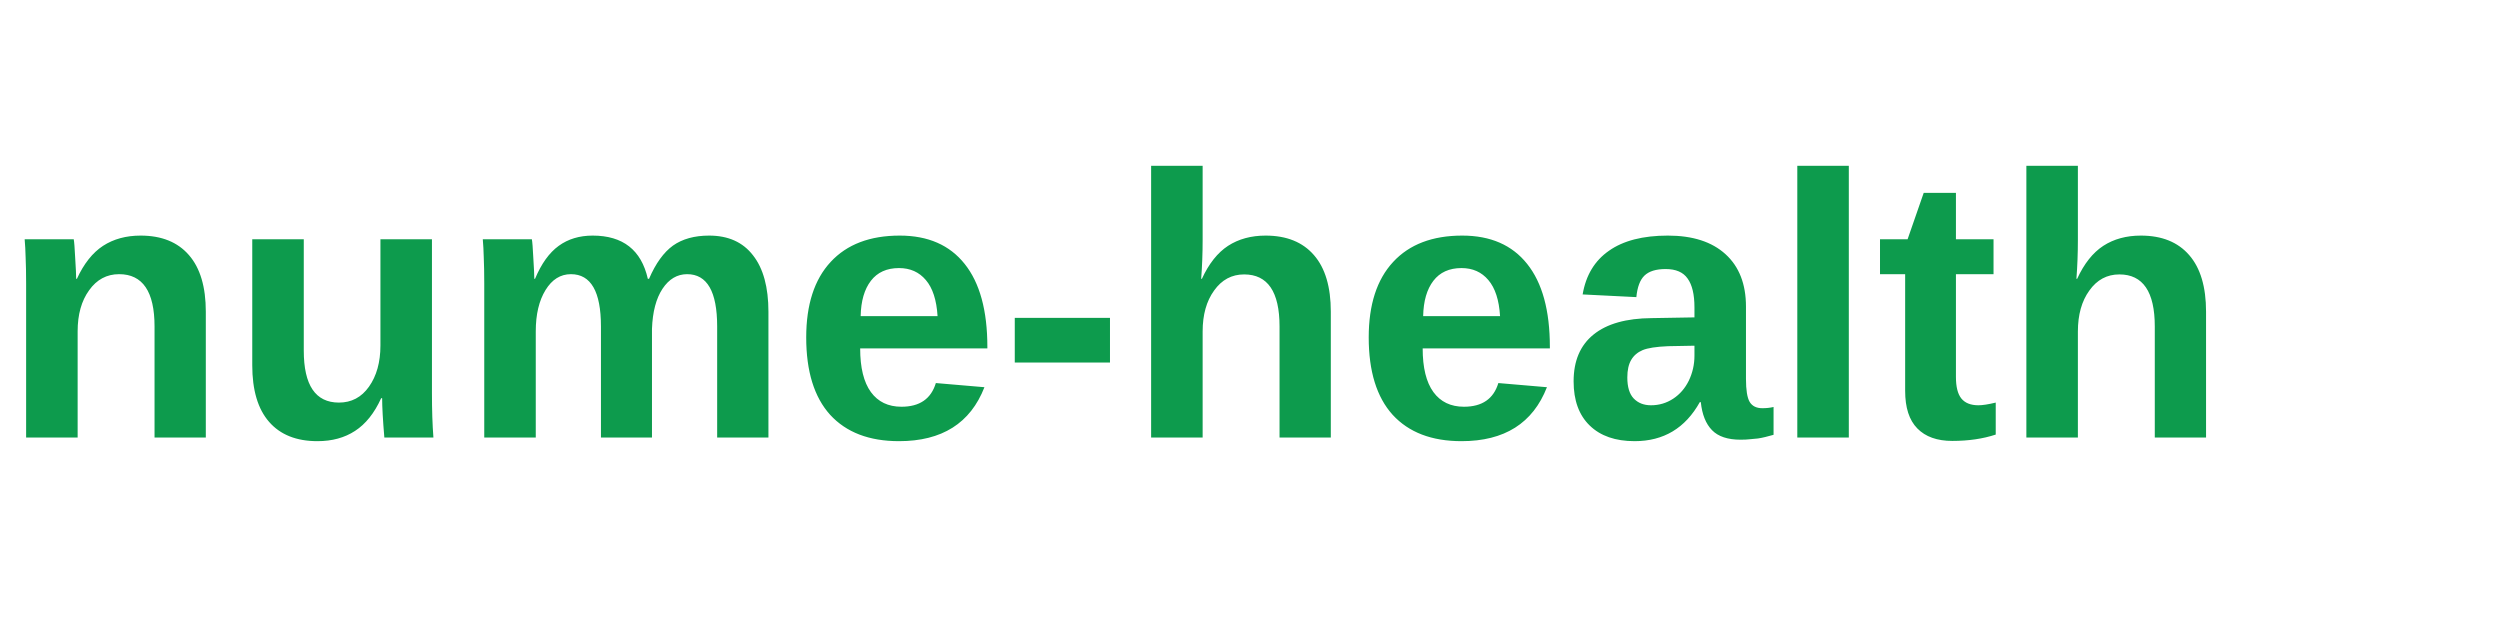
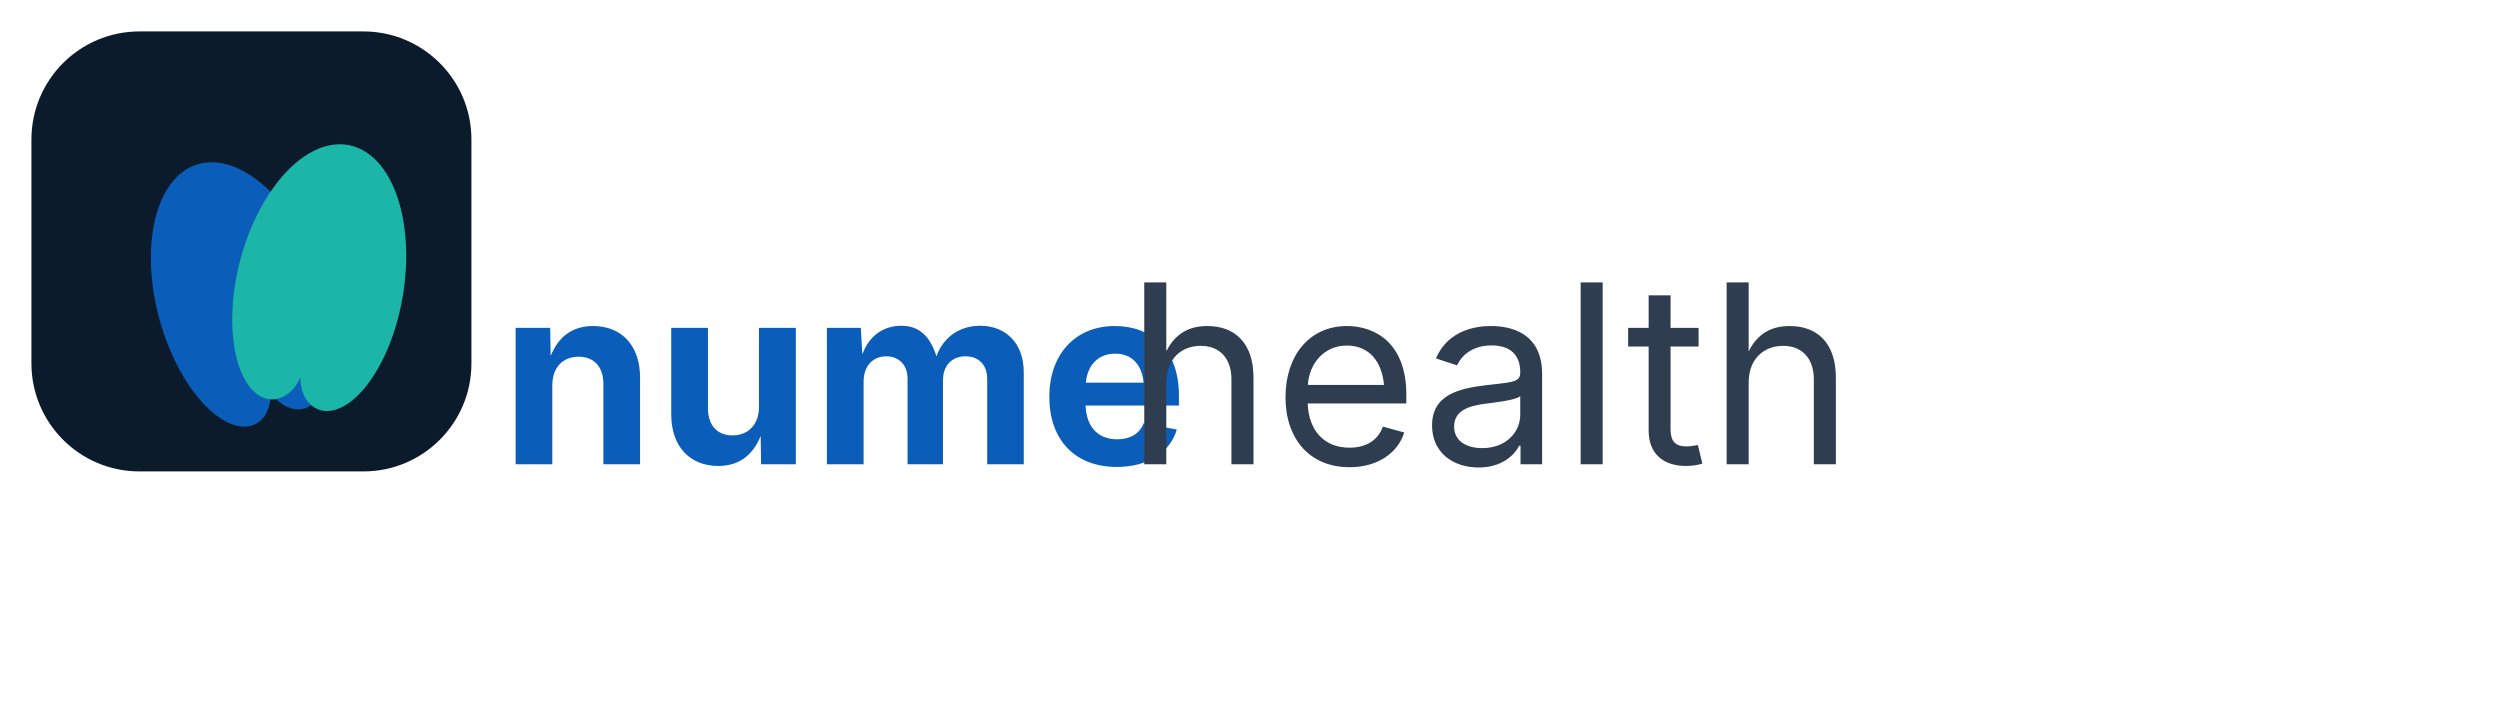
- <svg xmlns="http://www.w3.org/2000/svg" width="160" height="40" viewBox="0 0 160 40">
-   <text x="0" y="28" font-family="Arial, sans-serif" font-size="24" font-weight="bold" fill="#0D9B4D">nume-health</text>
+ <svg xmlns="http://www.w3.org/2000/svg" width="280" height="80" viewBox="0 0 280 80">
+   <defs>
+     <g id="mark" transform="scale(0.11) translate(32,32)">
+       <rect width="448" height="448" rx="110" fill="#0B1B2B" />
+       <path fill="#0A5DB8" d="M180.22 384.08L177.6 381.53 174.99 378.8 172.37 375.91 169.76 372.84 167.17 369.61 164.59 366.22 162.04 362.67 159.52 358.96 157.04 355.1 154.6 351.09 152.2 346.94 149.86 342.65 147.57 338.23 145.35 333.68 143.2 329.01 141.12 324.22 139.12 319.33 137.21 314.34 135.38 309.26 133.65 304.1 132.02 298.86 130.5 293.55 129.08 288.19 127.77 282.78 126.58 277.32 125.52 271.84 124.57 266.34 123.75 260.83 123.06 255.32 122.5 249.81 122.08 244.33 121.79 238.87 121.65 233.46 121.64 228.09 121.78 222.78 122.06 217.55 122.48 212.39 123.04 207.32 123.76 202.35 124.61 197.49 125.61 192.74 126.75 188.12 128.04 183.64 129.46 179.3 131.02 175.11 132.72 171.09 134.56 167.23 136.52 163.55 138.62 160.06 140.84 156.75 143.18 153.64 145.65 150.73 148.22 148.03 150.91 145.54 153.71 143.28 156.6 141.23 159.6 139.41 162.68 137.82 165.85 136.46 169.11 135.34 172.43 134.45 175.83 133.81 179.29 133.4 182.81 133.23 186.38 133.31 190 133.62 193.65 134.17 197.34 134.96 201.06 135.98 204.79 137.23 208.54 138.72 212.29 140.43 216.04 142.36 219.79 144.51 223.52 146.87 227.24 149.44 230.93 152.22 234.58 155.19 238.2 158.35 241.78 161.69 245.3 165.21 248.77 168.89 252.17 172.74 255.51 176.74 258.78 180.89 261.97 185.17 265.08 189.57 268.1 194.1 271.03 198.73 273.86 203.47 276.6 208.29 279.23 213.2 281.75 218.17 284.16 223.21 286.46 228.3 288.64 233.42 290.71 238.59 292.65 243.77 294.48 248.96 296.18 254.16 297.75 259.35 299.2 264.52 300.52 269.67 301.71 274.78 302.78 279.85 303.72 284.87 304.54 289.82 305.22 294.71 305.79 299.52 306.23 304.24 306.55 308.87 306.75 313.41 306.83 317.84 306.8 322.15 306.65 326.35 306.4 330.42 306.03 334.37 305.57 338.18 305 341.85 304.34 345.39 303.59 348.77 302.75 352.01 301.82 355.1 300.82 358.03 299.74 360.81 298.58 363.43 297.37 365.89 296.09 368.2 294.75 370.34 293.36 372.33 291.93 374.17 290.45 375.84 288.94 377.37 287.39 378.74 285.82 379.96 284.22 381.03 282.61 381.96 280.98 382.75 279.35 383.4 277.72 383.92 276.08 384.32 274.45 384.59 272.83 384.74 271.23 384.78 269.64 384.71 268.08 384.54 266.55 384.28 265.04 383.93 263.56 383.49 262.13 382.98 260.73 382.4 259.37 381.75 258.06 381.05 256.8 380.3 255.58 379.51 254.42 378.68 253.3 377.82 252.25 376.94 251.24 376.05 250.3 375.14 249.41 374.24 248.58 373.33 247.8 372.44 247.08 371.57 246.42 370.71 245.82 369.89 245.27 369.1 244.78 368.34 244.34 367.63 243.95 366.97 243.61 366.37 243.32 365.82 243.08 365.33 242.88 364.91 242.72 364.55 242.61 364.27 242.52 364.06 242.47 363.92 242.45 363.86 242.46 363.88 242.49 363.98 242.54 364.16 242.6 364.42 242.68 364.76 242.76 365.18 242.85 365.68 242.94 366.26 243.03 366.91 243.11 367.63 243.18 368.43 243.23 369.3 243.26 370.23 243.27 371.22 243.25 372.27 243.2 373.38 243.12 374.53 243 375.73 242.83 376.97 242.62 378.24 242.37 379.54 242.05 380.87 241.69 382.21 241.26 383.56 240.78 384.92 240.23 386.27 239.61 387.61 238.93 388.94 238.18 390.25 237.35 391.53 236.45 392.77 235.48 393.96 234.43 395.11 233.3 396.19 232.1 397.22 230.81 398.16 229.45 399.04 228.02 399.82 226.5 400.51 224.91 401.1 223.24 401.59 221.5 401.96 219.69 402.22 217.8 402.35 215.84 402.36 213.82 402.23 211.73 401.96 209.58 401.54 207.37 400.98 205.11 400.26 202.79 399.39 200.42 398.36 198.01 397.16 195.55 395.8 193.06 394.28 190.54 392.58 187.99 390.71 185.42 388.67 182.82 386.46 180.22 384.08z" />
+       <path fill="#1BB6A8" d="M210.17 337.1L209.18 333.58 208.28 329.91 207.46 326.1 206.73 322.14 206.1 318.05 205.57 313.82 205.13 309.47 204.81 305 204.58 300.42 204.47 295.72 204.47 290.93 204.59 286.04 204.82 281.07 205.17 276.02 205.64 270.89 206.24 265.71 206.95 260.48 207.79 255.2 208.75 249.89 209.83 244.55 211.04 239.2 212.37 233.84 213.83 228.49 215.4 223.15 217.1 217.83 218.91 212.55 220.84 207.31 222.89 202.13 225.05 197.01 227.32 191.97 229.69 187 232.17 182.14 234.75 177.37 237.43 172.72 240.2 168.19 243.06 163.8 246.01 159.54 249.03 155.44 252.14 151.49 255.31 147.7 258.55 144.09 261.84 140.66 265.2 137.42 268.6 134.38 272.05 131.53 275.53 128.9 279.05 126.48 282.59 124.27 286.15 122.29 289.73 120.54 293.32 119.02 296.9 117.73 300.49 116.68 304.06 115.87 307.61 115.3 311.14 114.98 314.64 114.9 318.11 115.07 321.54 115.48 324.91 116.13 328.24 117.03 331.5 118.17 334.71 119.54 337.84 121.16 340.89 123.01 343.87 125.09 346.76 127.39 349.56 129.92 352.26 132.66 354.87 135.61 357.37 138.77 359.77 142.13 362.05 145.68 364.22 149.41 366.27 153.33 368.21 157.41 370.01 161.66 371.7 166.06 373.25 170.6 374.67 175.28 375.97 180.09 377.13 185.02 378.15 190.06 379.05 195.19 379.8 200.41 380.43 205.71 380.91 211.09 381.27 216.52 381.49 221.99 381.57 227.51 381.53 233.05 381.35 238.62 381.05 244.19 380.62 249.75 380.07 255.31 379.4 260.84 378.6 266.35 377.7 271.81 376.68 277.22 375.55 282.56 374.32 287.85 372.99 293.05 371.56 298.17 370.04 303.19 368.43 308.12 366.73 312.93 364.96 317.63 363.11 322.21 361.2 326.65 359.22 330.96 357.18 335.14 355.08 339.16 352.94 343.04 350.75 346.76 348.53 350.32 346.27 353.72 343.98 356.96 341.68 360.03 339.35 362.93 337.01 365.65 334.67 368.21 332.32 370.59 329.97 372.8 327.63 374.84 325.31 376.71 323 378.4 320.72 379.92 318.45 381.28 316.22 382.47 314.03 383.5 311.87 384.37 309.75 385.08 307.68 385.65 305.65 386.06 303.68 386.33 301.76 386.46 299.9 386.46 298.1 386.33 296.36 386.08 294.68 385.71 293.07 385.24 291.52 384.66 290.05 383.98 288.64 383.21 287.3 382.36 286.03 381.43 284.83 380.44 283.7 379.38 282.64 378.26 281.65 377.1 280.73 375.9 279.88 374.66 279.1 373.4 278.38 372.12 277.72 370.82 277.13 369.52 276.59 368.23 276.12 366.93 275.7 365.66 275.33 364.4 275.01 363.17 274.74 361.97 274.52 360.81 274.33 359.7 274.19 358.63 274.08 357.61 274 356.65 273.95 355.75 273.92 354.92 273.92 354.15 273.93 353.46 273.95 352.84 273.98 352.3 274.02 351.83 274.06 351.44 274.1 351.14 274.14 350.91 274.16 350.77 274.17 350.71 274.17 350.73 274.14 350.83 274.1 351.01 274.02 351.27 273.92 351.6 273.78 352.01 273.61 352.48 273.4 353.03 273.15 353.63 272.86 354.3 272.52 355.03 272.13 355.8 271.69 356.63 271.2 357.49 270.66 358.39 270.07 359.32 269.42 360.28 268.71 361.26 267.95 362.25 267.13 363.25 266.26 364.25 265.33 365.24 264.34 366.22 263.3 367.17 262.2 368.11 261.04 369 259.84 369.86 258.58 370.67 257.28 371.42 255.92 372.12 254.52 372.74 253.08 373.29 251.6 373.76 250.08 374.13 248.53 374.42 246.94 374.6 245.33 374.67 243.69 374.63 242.04 374.47 240.36 374.19 238.67 373.78 236.98 373.23 235.28 372.55 233.58 371.72 231.88 370.74 230.19 369.62 228.52 368.34 226.87 366.9 225.23 365.31 223.63 363.56 222.06 361.65 220.52 359.57 219.03 357.33 217.59 354.92 216.19 352.35 214.86 349.62 213.58 346.73 212.37 343.68 211.23 340.47 210.17 337.1z" />
+     </g>
+   </defs>
+   <use href="#mark" x="0" y="0" />
+   <text x="56" y="52" font-family="Inter, system-ui, -apple-system, sans-serif" font-size="28" font-weight="700" fill="#0A5DB8">nume</text>
+   <text x="126" y="52" font-family="Inter, system-ui, -apple-system, sans-serif" font-size="28" font-weight="400" fill="#2E3E50">health</text>
</svg>
